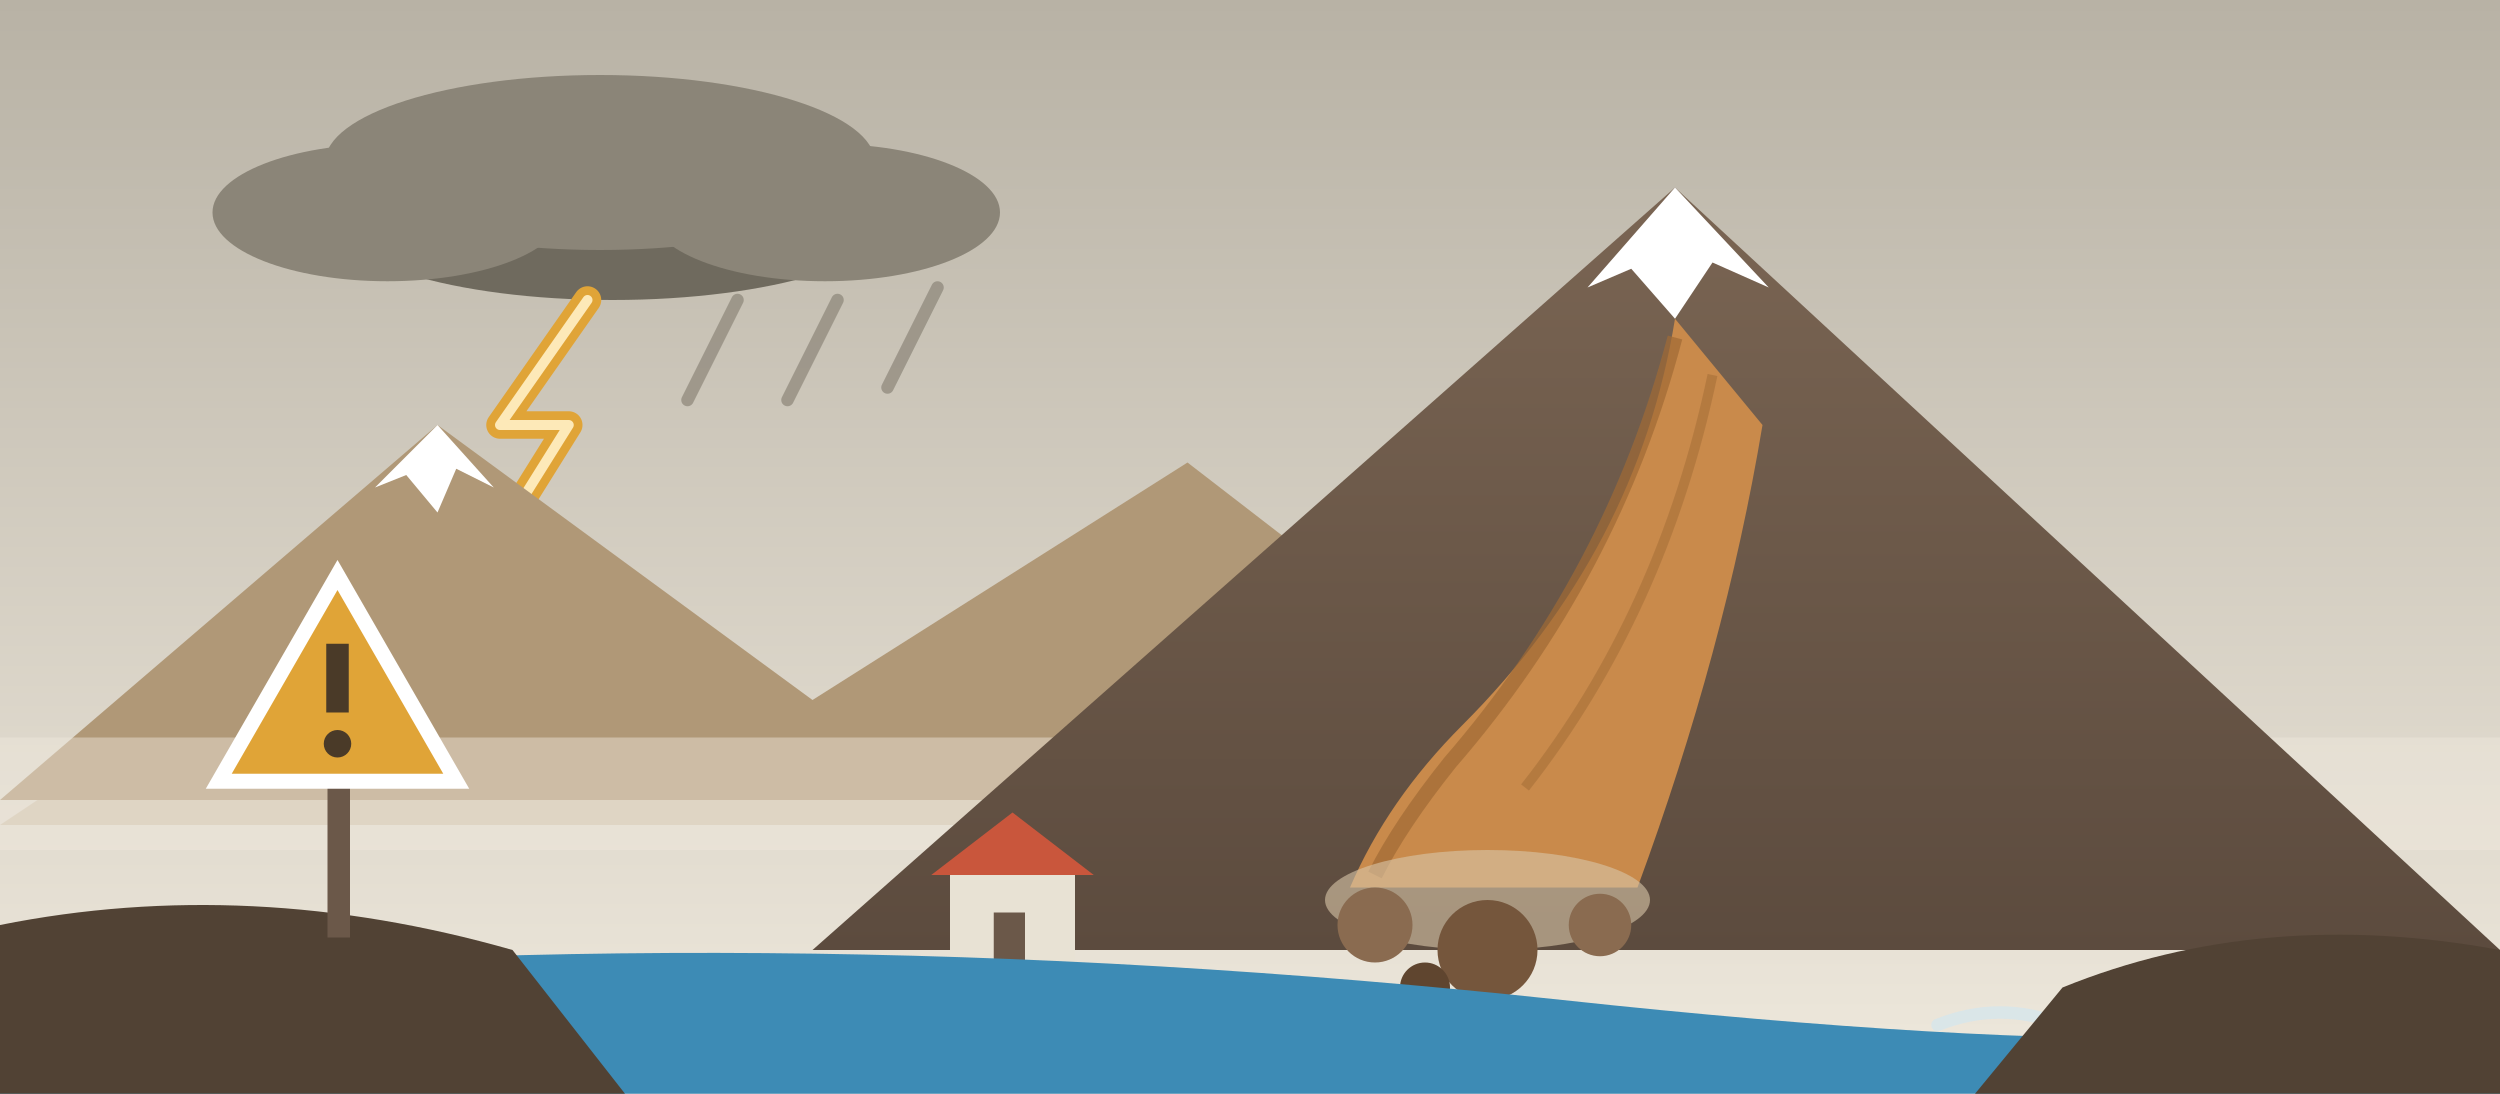
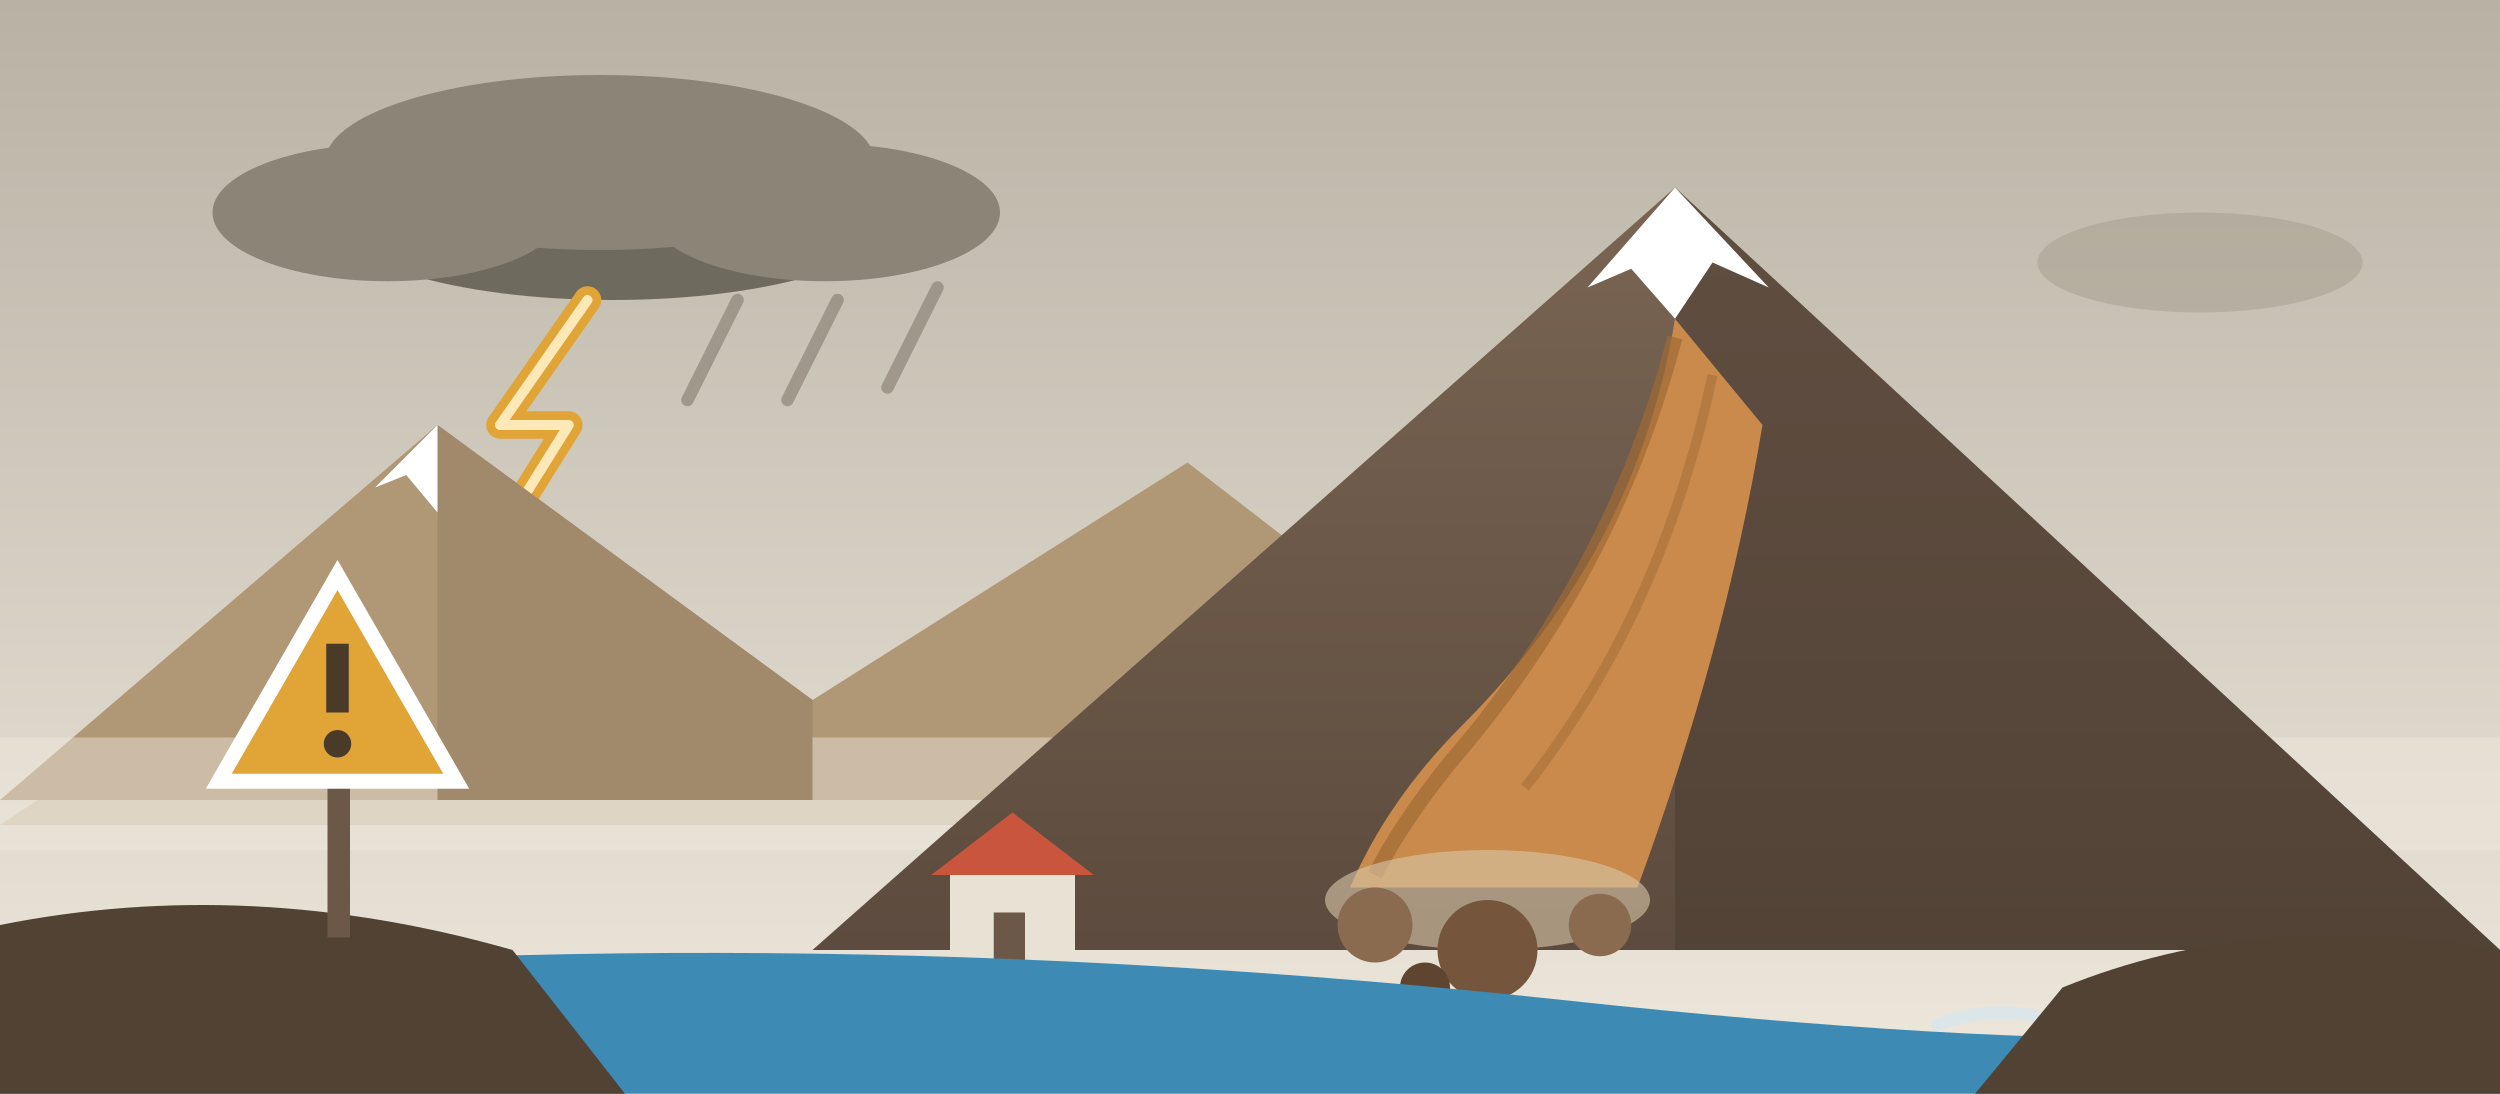
<svg xmlns="http://www.w3.org/2000/svg" viewBox="0 0 400 175" role="img" aria-label="Hazards">
  <defs>
    <linearGradient id="hsky" x1="0" y1="0" x2="0" y2="1">
      <stop offset="0" stop-color="#b8b2a5" />
      <stop offset="1" stop-color="#efe9dd" />
    </linearGradient>
    <linearGradient id="hpeak" x1="0" y1="0" x2="0" y2="1">
      <stop offset="0" stop-color="#7a6553" />
      <stop offset="1" stop-color="#5c4b3e" />
    </linearGradient>
  </defs>
  <rect width="400" height="175" fill="url(#hsky)" />
  <g fill="#6f6a5e">
    <ellipse cx="98" cy="34" rx="46" ry="14" />
  </g>
  <g fill="#8b8578">
    <ellipse cx="96" cy="26" rx="44" ry="14" />
    <ellipse cx="62" cy="34" rx="28" ry="11" />
    <ellipse cx="132" cy="34" rx="28" ry="11" />
  </g>
  <path d="M94 48 L80 68 L91 68 L76 92" stroke="#e0a437" stroke-width="4.4" fill="none" stroke-linecap="round" stroke-linejoin="round" />
  <path d="M94 48 L80 68 L91 68 L76 92" stroke="#fde9b8" stroke-width="1.6" fill="none" stroke-linecap="round" stroke-linejoin="round" />
  <g stroke="#8b8578" stroke-width="2" stroke-linecap="round" opacity="0.7">
    <line x1="118" y1="48" x2="110" y2="64" />
    <line x1="134" y1="48" x2="126" y2="64" />
    <line x1="150" y1="46" x2="142" y2="62" />
  </g>
  <path d="M0 132 L60 92 L120 128 L200 96 L300 132 Z" fill="#c4b295" opacity="0.55" />
  <path d="M0 128 L70 68 L130 112 L190 74 L260 128 Z" fill="#b09877" />
  <path d="M70 68 L79 78 L73 75 L70 82 L65 76 L60 78 Z" fill="#ffffff" />
  <rect x="0" y="118" width="400" height="18" fill="#efe9dd" opacity="0.45" />
+   <path d="M70 68 L130 112 L130 128 L70 128 Z" fill="#a08a6b" />
+   <ellipse cx="352" cy="42" rx="26" ry="8" fill="#a49d8e" opacity="0.5" />
  <path d="M130 152 L268 30 L400 152 Z" fill="url(#hpeak)" />
+   <path d="M268 30 L400 152 L268 152 Z" fill="#4a3c32" opacity="0.55" />
  <path d="M268 30 L283 46 L274 42 L268 51 L261 43 L254 46 Z" fill="#ffffff" />
  <path d="M268 51 Q262 88 234 116 Q222 128 216 142 L262 142 Q276 104 282 68 Z" fill="#c98a4b" />
  <path d="M268 54 Q258 92 232 122 Q224 132 220 140" stroke="#a06a34" stroke-width="2.4" fill="none" opacity="0.7" />
  <path d="M274 60 Q266 98 244 126" stroke="#a06a34" stroke-width="1.6" fill="none" opacity="0.5" />
  <ellipse cx="238" cy="144" rx="26" ry="8" fill="#d8c6a8" opacity="0.6" />
  <circle cx="220" cy="148" r="6" fill="#8a6b50" />
  <circle cx="238" cy="152" r="8" fill="#75563c" />
  <circle cx="256" cy="148" r="5" fill="#8a6b50" />
  <circle cx="228" cy="158" r="4" fill="#5f452f" />
  <g>
    <rect x="152" y="140" width="20" height="14" fill="#e8e2d4" />
    <path d="M149 140 L162 130 L175 140 Z" fill="#c9563c" />
    <rect x="159" y="146" width="5" height="8" fill="#6b5849" />
  </g>
  <path d="M0 175 L0 158 Q120 146 250 160 T400 156 L400 175 Z" fill="#3d8bb5" />
  <path d="M60 165 q10 -4 20 0" stroke="#cfe6f2" stroke-width="2" fill="none" stroke-linecap="round" opacity="0.6" />
  <path d="M310 164 q10 -4 20 0" stroke="#cfe6f2" stroke-width="2" fill="none" stroke-linecap="round" opacity="0.6" />
  <path d="M0 175 L0 148 Q40 140 82 152 L100 175 Z" fill="#514234" />
  <path d="M400 175 L400 152 Q362 145 330 158 L316 175 Z" fill="#514234" />
  <rect x="52.4" y="118" width="3.6" height="32" fill="#6b5849" />
  <path d="M54 92 l19 33 h-38 Z" fill="#e0a437" stroke="#ffffff" stroke-width="2.4" />
  <rect x="52.2" y="103" width="3.6" height="11" fill="#4a3a28" />
  <circle cx="54" cy="119" r="2.2" fill="#4a3a28" />
</svg>
